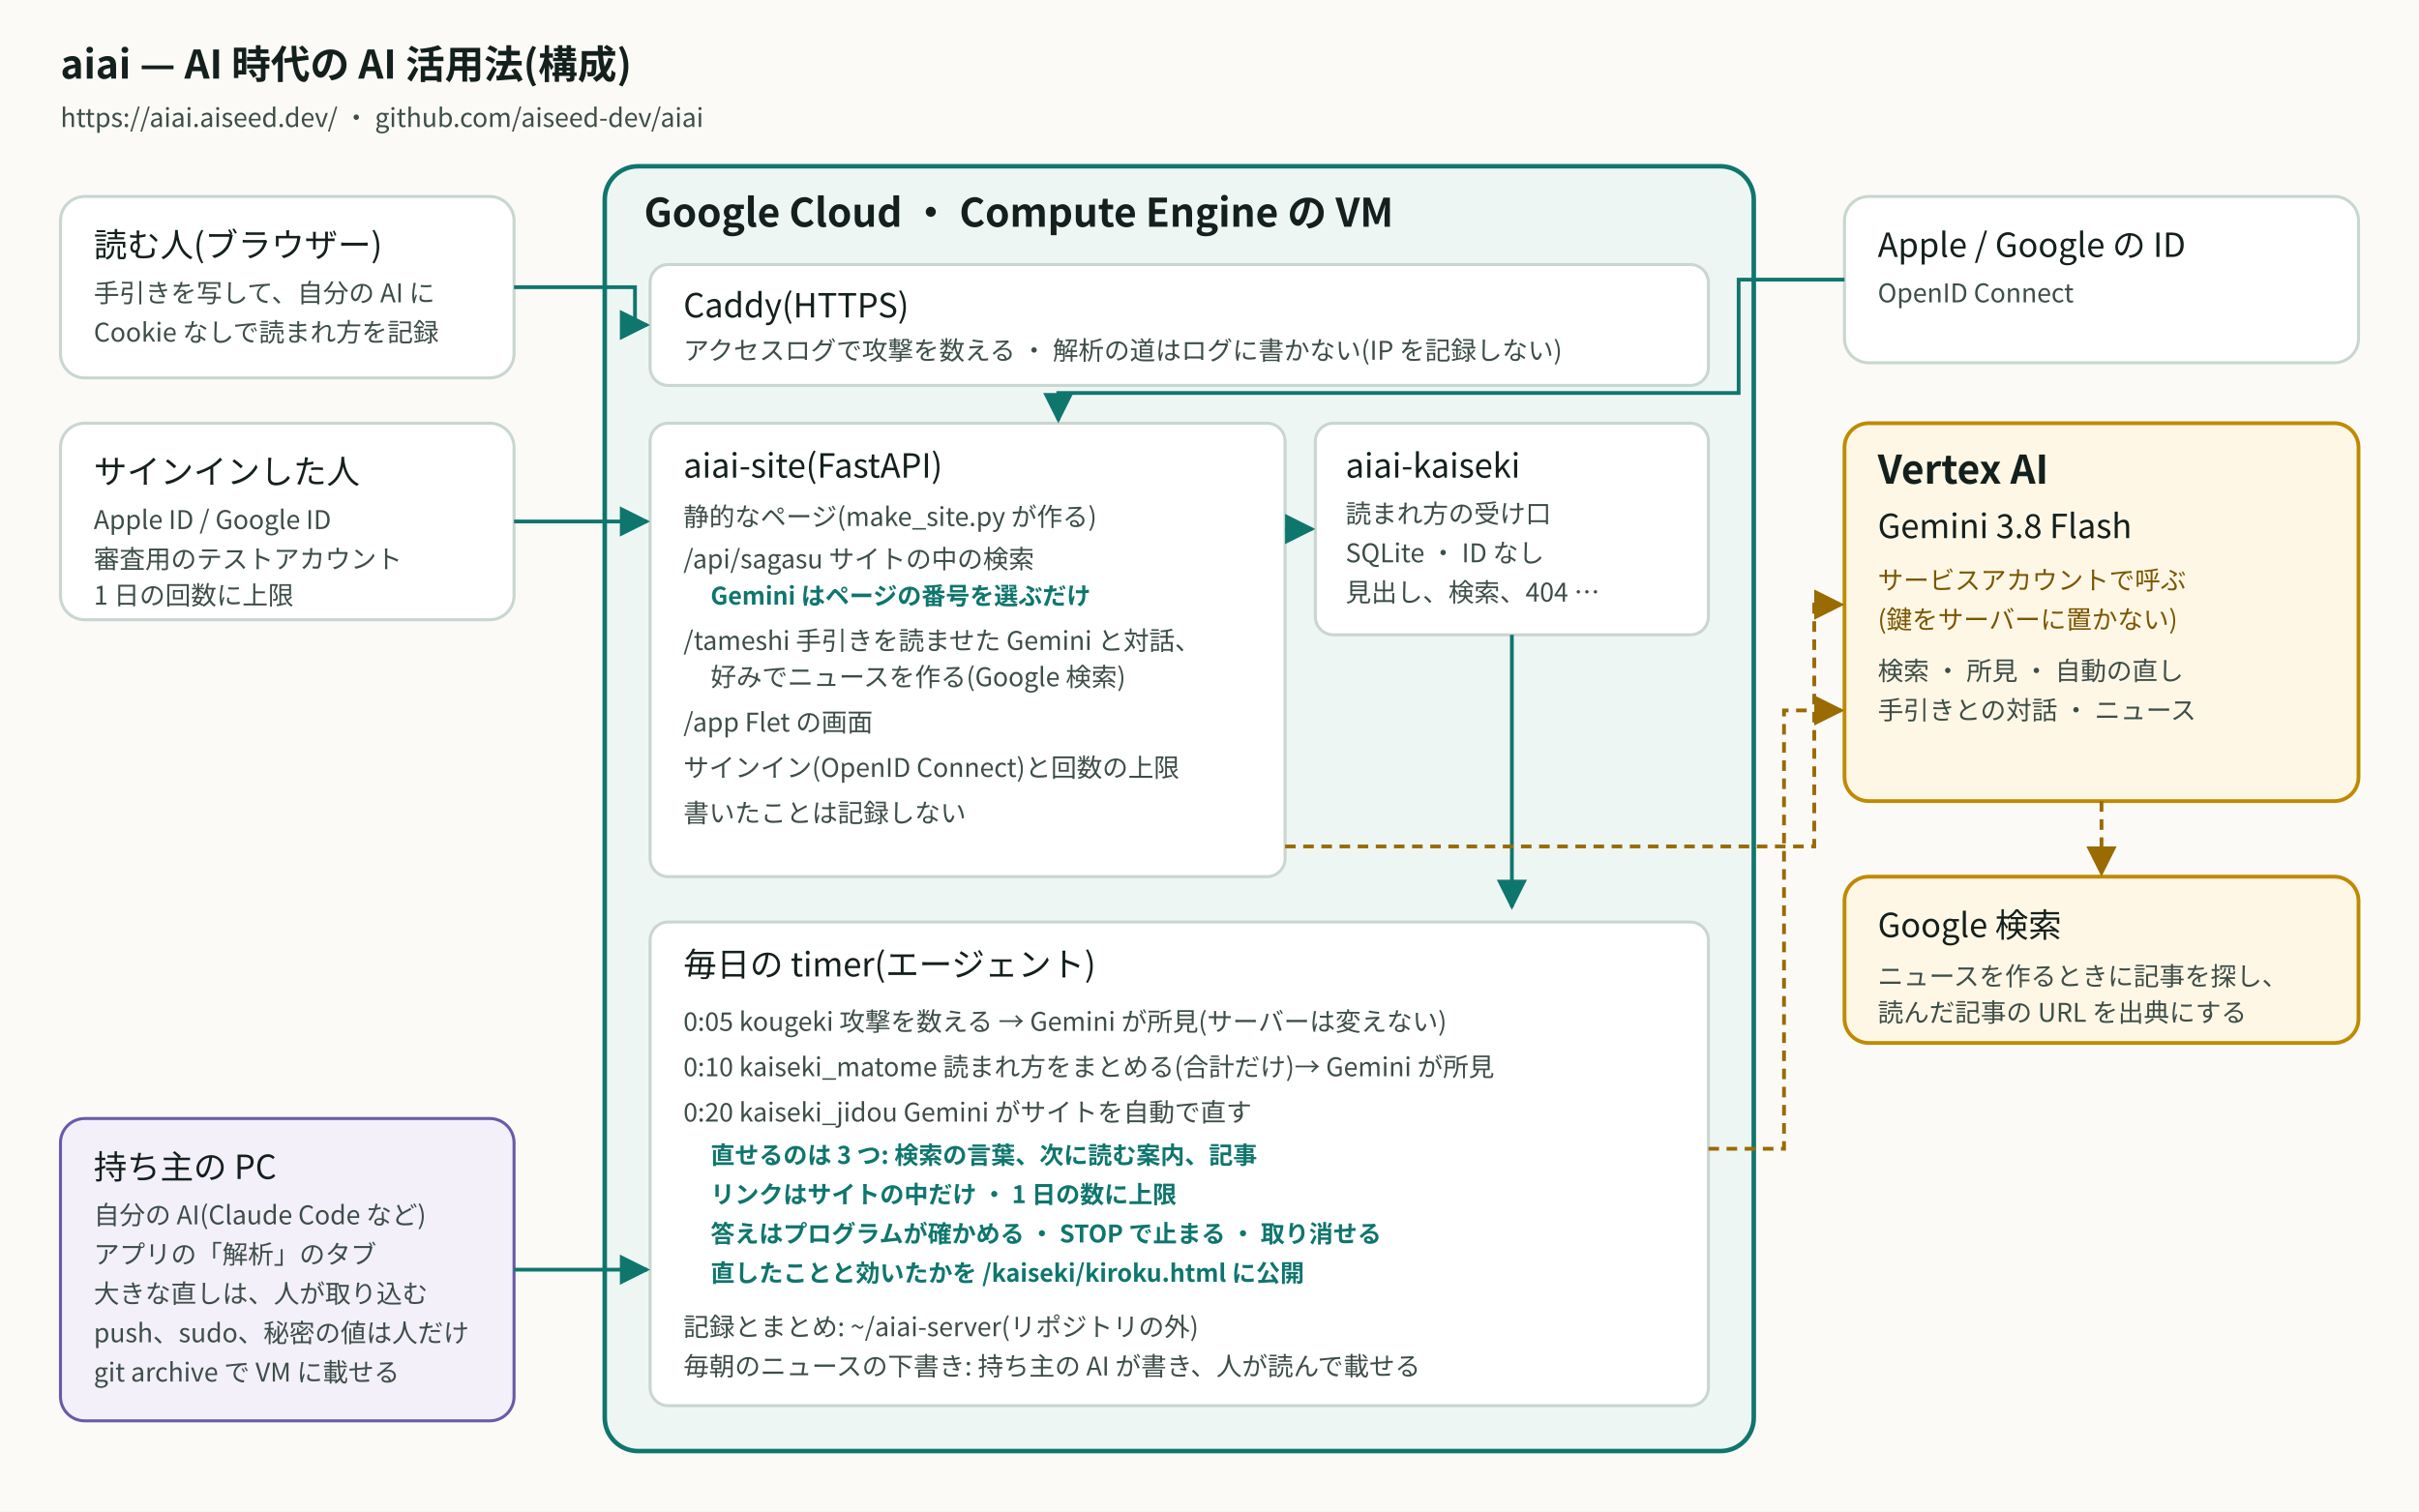
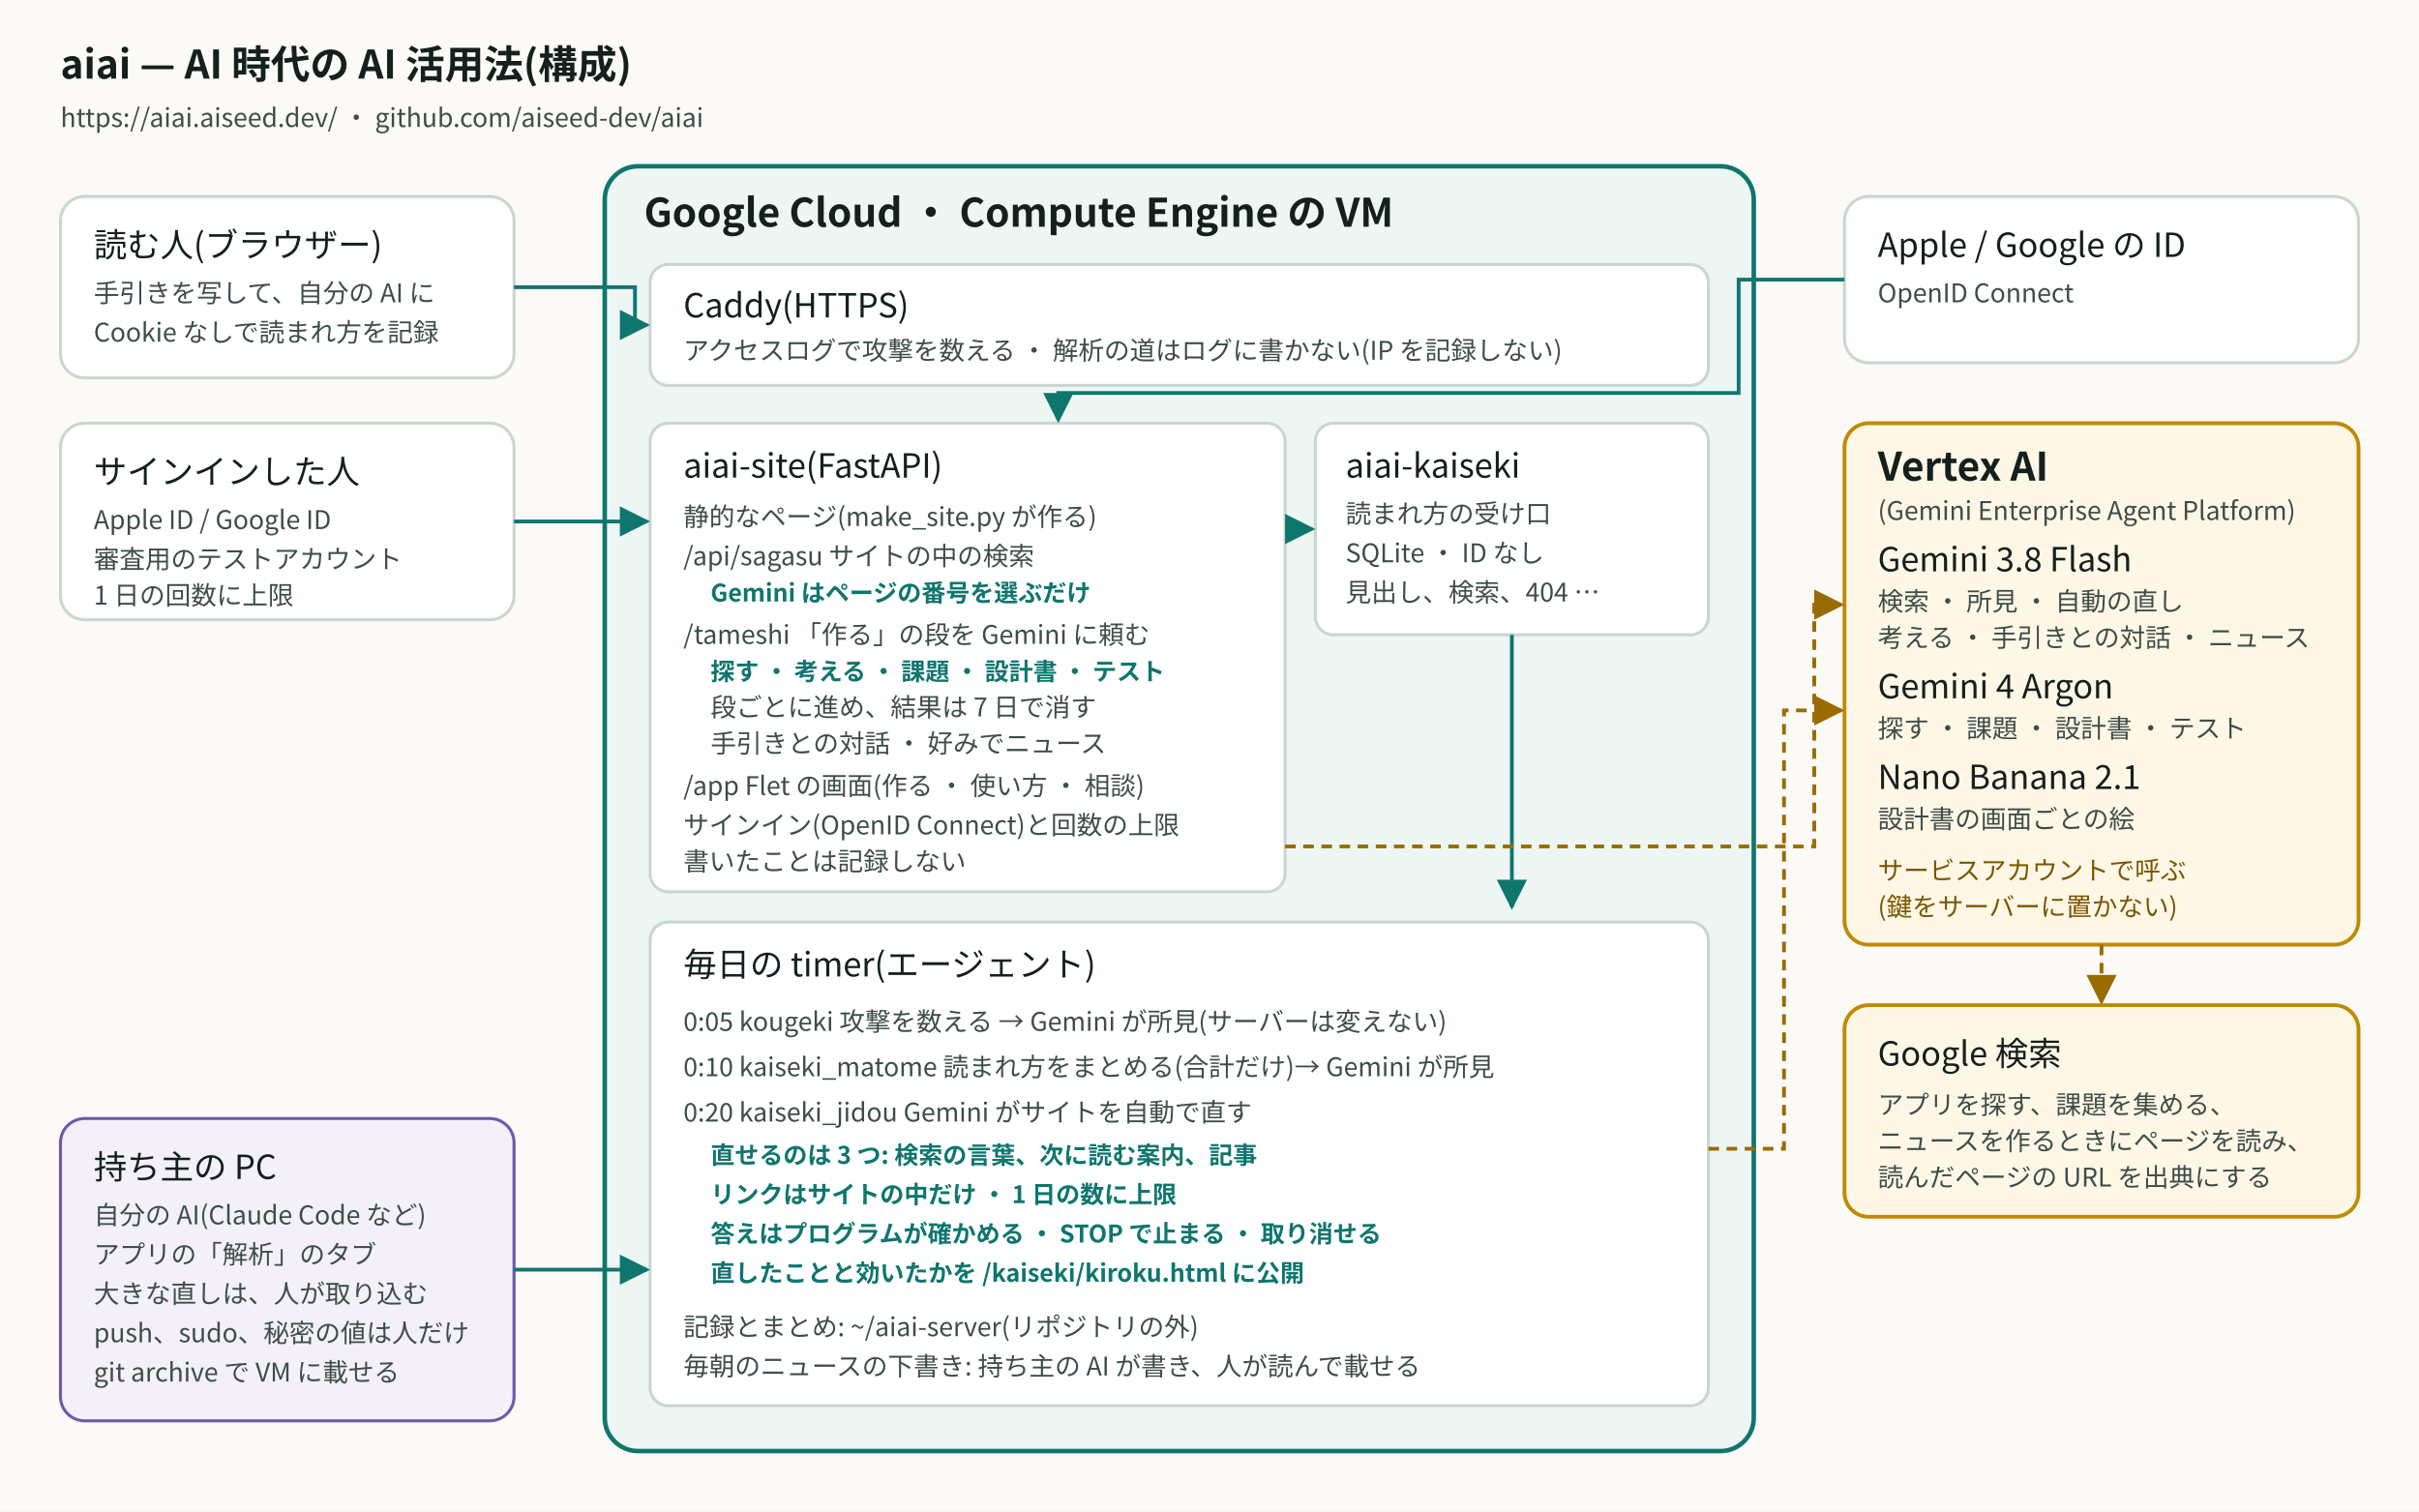
<svg xmlns="http://www.w3.org/2000/svg" viewBox="0 0 1600 1000" font-family="'Noto Sans CJK JP','Hiragino Sans','Yu Gothic',sans-serif">
  <defs>
    <marker id="a" viewBox="0 0 10 10" refX="9" refY="5" markerWidth="8" markerHeight="8" orient="auto-start-reverse">
      <path d="M0 0L10 5L0 10z" fill="#0f766e" />
    </marker>
    <marker id="g" viewBox="0 0 10 10" refX="9" refY="5" markerWidth="8" markerHeight="8" orient="auto-start-reverse">
      <path d="M0 0L10 5L0 10z" fill="#9a6b00" />
    </marker>
    <style>
      .t{font-size:22px;fill:#14201d}.s{font-size:17px;fill:#3d4d48}.h{font-size:26px;font-weight:700;fill:#14201d}
      .k{font-size:16px;fill:#0f766e;font-weight:700}.w{font-size:17px;fill:#7a5600}
      .box{fill:#fff;stroke:#c9d6d1;stroke-width:2}.gc{fill:#eef6f4;stroke:#0f766e;stroke-width:3}
      .ai{fill:#fff7e6;stroke:#c08a00;stroke-width:2.5}.me{fill:#f3f0fa;stroke:#6b5aa8;stroke-width:2}
      .ln{stroke:#0f766e;stroke-width:2.5;fill:none}.lg{stroke:#9a6b00;stroke-width:2.5;fill:none;stroke-dasharray:7 5}
    </style>
  </defs>
  <rect width="1600" height="1000" fill="#fbfaf7" />
  <text x="40" y="52" class="h" font-size="30">aiai — AI 時代の AI 活用法(構成)</text>
  <text x="40" y="84" class="s">https://aiai.aiseed.dev/ ・ github.com/aiseed-dev/aiai</text>
  <rect x="40" y="130" width="300" height="120" rx="16" class="box" />
  <text x="62" y="170" class="t">読む人(ブラウザー)</text>
  <text x="62" y="200" class="s">手引きを写して、自分の AI に</text>
  <text x="62" y="226" class="s">Cookie なしで読まれ方を記録</text>
  <rect x="40" y="280" width="300" height="130" rx="16" class="box" />
  <text x="62" y="320" class="t">サインインした人</text>
  <text x="62" y="350" class="s">Apple ID / Google ID</text>
  <text x="62" y="376" class="s">審査用のテストアカウント</text>
  <text x="62" y="400" class="s">1 日の回数に上限</text>
  <rect x="40" y="740" width="300" height="200" rx="16" class="me" />
  <text x="62" y="780" class="t">持ち主の PC</text>
  <text x="62" y="810" class="s">自分の AI(Claude Code など)</text>
  <text x="62" y="836" class="s">アプリの「解析」のタブ</text>
  <text x="62" y="862" class="s">大きな直しは、人が取り込む</text>
  <text x="62" y="888" class="s">push、sudo、秘密の値は人だけ</text>
  <text x="62" y="914" class="s">git archive で VM に載せる</text>
  <rect x="400" y="110" width="760" height="850" rx="22" class="gc" />
  <text x="426" y="150" class="h">Google Cloud ・ Compute Engine の VM</text>
  <rect x="430" y="175" width="700" height="80" rx="12" class="box" />
  <text x="452" y="210" class="t">Caddy(HTTPS)</text>
  <text x="452" y="238" class="s">アクセスログで攻撃を数える ・ 解析の道はログに書かない(IP を記録しない)</text>
-   <rect x="430" y="280" width="420" height="300" rx="12" class="box" />
+   <rect x="430" y="280" width="420" height="310" rx="12" class="box" />
  <text x="452" y="316" class="t">aiai-site(FastAPI)</text>
  <text x="452" y="348" class="s">静的なページ(make_site.py が作る)</text>
-   <text x="452" y="376" class="s">/api/sagasu サイトの中の検索</text>
-   <text x="470" y="400" class="k">Gemini はページの番号を選ぶだけ</text>
-   <text x="452" y="430" class="s">/tameshi 手引きを読ませた Gemini と対話、</text>
-   <text x="470" y="454" class="s">好みでニュースを作る(Google 検索)</text>
-   <text x="452" y="484" class="s">/app Flet の画面</text>
-   <text x="452" y="514" class="s">サインイン(OpenID Connect)と回数の上限</text>
-   <text x="452" y="544" class="s">書いたことは記録しない</text>
+   <text x="452" y="374" class="s">/api/sagasu サイトの中の検索</text>
+   <text x="470" y="398" class="k">Gemini はページの番号を選ぶだけ</text>
+   <text x="452" y="426" class="s">/tameshi 「作る」の段を Gemini に頼む</text>
+   <text x="470" y="450" class="k">探す ・ 考える ・ 課題 ・ 設計書 ・ テスト</text>
+   <text x="470" y="474" class="s">段ごとに進め、結果は 7 日で消す</text>
+   <text x="470" y="498" class="s">手引きとの対話 ・ 好みでニュース</text>
+   <text x="452" y="526" class="s">/app Flet の画面(作る ・ 使い方 ・ 相談)</text>
+   <text x="452" y="552" class="s">サインイン(OpenID Connect)と回数の上限</text>
+   <text x="452" y="576" class="s">書いたことは記録しない</text>
  <rect x="870" y="280" width="260" height="140" rx="12" class="box" />
  <text x="890" y="316" class="t">aiai-kaiseki</text>
  <text x="890" y="346" class="s">読まれ方の受け口</text>
  <text x="890" y="372" class="s">SQLite ・ ID なし</text>
  <text x="890" y="398" class="s">見出し、検索、404 …</text>
  <rect x="430" y="610" width="700" height="320" rx="12" class="box" />
  <text x="452" y="646" class="t">毎日の timer(エージェント)</text>
  <text x="452" y="682" class="s">0:05 kougeki 攻撃を数える → Gemini が所見(サーバーは変えない)</text>
  <text x="452" y="712" class="s">0:10 kaiseki_matome 読まれ方をまとめる(合計だけ)→ Gemini が所見</text>
  <text x="452" y="742" class="s">0:20 kaiseki_jidou Gemini がサイトを自動で直す</text>
  <text x="470" y="770" class="k">直せるのは 3 つ: 検索の言葉、次に読む案内、記事</text>
  <text x="470" y="796" class="k">リンクはサイトの中だけ ・ 1 日の数に上限</text>
  <text x="470" y="822" class="k">答えはプログラムが確かめる ・ STOP で止まる ・ 取り消せる</text>
  <text x="470" y="848" class="k">直したことと効いたかを /kaiseki/kiroku.html に公開</text>
  <text x="452" y="884" class="s">記録とまとめ: ~/aiai-server(リポジトリの外)</text>
  <text x="452" y="910" class="s">毎朝のニュースの下書き: 持ち主の AI が書き、人が読んで載せる</text>
-   <rect x="1220" y="280" width="340" height="250" rx="16" class="ai" />
-   <text x="1242" y="320" class="h">Vertex AI</text>
-   <text x="1242" y="356" class="t">Gemini 3.8 Flash</text>
-   <text x="1242" y="390" class="w">サービスアカウントで呼ぶ</text>
-   <text x="1242" y="416" class="w">(鍵をサーバーに置かない)</text>
-   <text x="1242" y="450" class="s">検索 ・ 所見 ・ 自動の直し</text>
-   <text x="1242" y="476" class="s">手引きとの対話 ・ ニュース</text>
-   <rect x="1220" y="580" width="340" height="110" rx="16" class="ai" />
-   <text x="1242" y="620" class="t">Google 検索</text>
-   <text x="1242" y="652" class="s">ニュースを作るときに記事を探し、</text>
-   <text x="1242" y="676" class="s">読んだ記事の URL を出典にする</text>
+   <rect x="1220" y="280" width="340" height="345" rx="16" class="ai" />
+   <text x="1242" y="318" class="h">Vertex AI</text>
+   <text x="1242" y="344" class="s">(Gemini Enterprise Agent Platform)</text>
+   <text x="1242" y="378" class="t">Gemini 3.8 Flash</text>
+   <text x="1242" y="404" class="s">検索 ・ 所見 ・ 自動の直し</text>
+   <text x="1242" y="428" class="s">考える ・ 手引きとの対話 ・ ニュース</text>
+   <text x="1242" y="462" class="t">Gemini 4 Argon</text>
+   <text x="1242" y="488" class="s">探す ・ 課題 ・ 設計書 ・ テスト</text>
+   <text x="1242" y="522" class="t">Nano Banana 2.1</text>
+   <text x="1242" y="548" class="s">設計書の画面ごとの絵</text>
+   <text x="1242" y="582" class="w">サービスアカウントで呼ぶ</text>
+   <text x="1242" y="606" class="w">(鍵をサーバーに置かない)</text>
+   <rect x="1220" y="665" width="340" height="140" rx="16" class="ai" />
+   <text x="1242" y="705" class="t">Google 検索</text>
+   <text x="1242" y="737" class="s">アプリを探す、課題を集める、</text>
+   <text x="1242" y="761" class="s">ニュースを作るときにページを読み、</text>
+   <text x="1242" y="785" class="s">読んだページの URL を出典にする</text>
  <rect x="1220" y="130" width="340" height="110" rx="16" class="box" />
  <text x="1242" y="170" class="t">Apple / Google の ID</text>
  <text x="1242" y="200" class="s">OpenID Connect</text>
  <path class="ln" d="M340 190 H420 V215 H428" marker-end="url(#a)" />
  <path class="ln" d="M340 345 H428" marker-end="url(#a)" />
  <path class="ln" d="M850 350 H868" marker-end="url(#a)" />
  <path class="ln" d="M1000 420 V600" marker-end="url(#a)" />
  <path class="lg" d="M850 560 H1200 V400 H1218" marker-end="url(#g)" />
  <path class="lg" d="M1130 760 H1180 V470 H1218" marker-end="url(#g)" />
-   <path class="lg" d="M1390 530 V578" marker-end="url(#g)" />
+   <path class="lg" d="M1390 625 V663" marker-end="url(#g)" />
  <path class="ln" d="M1220 185 H1150 V260 H700 V278" marker-end="url(#a)" />
  <path class="ln" d="M340 840 H428" marker-end="url(#a)" />
</svg>
